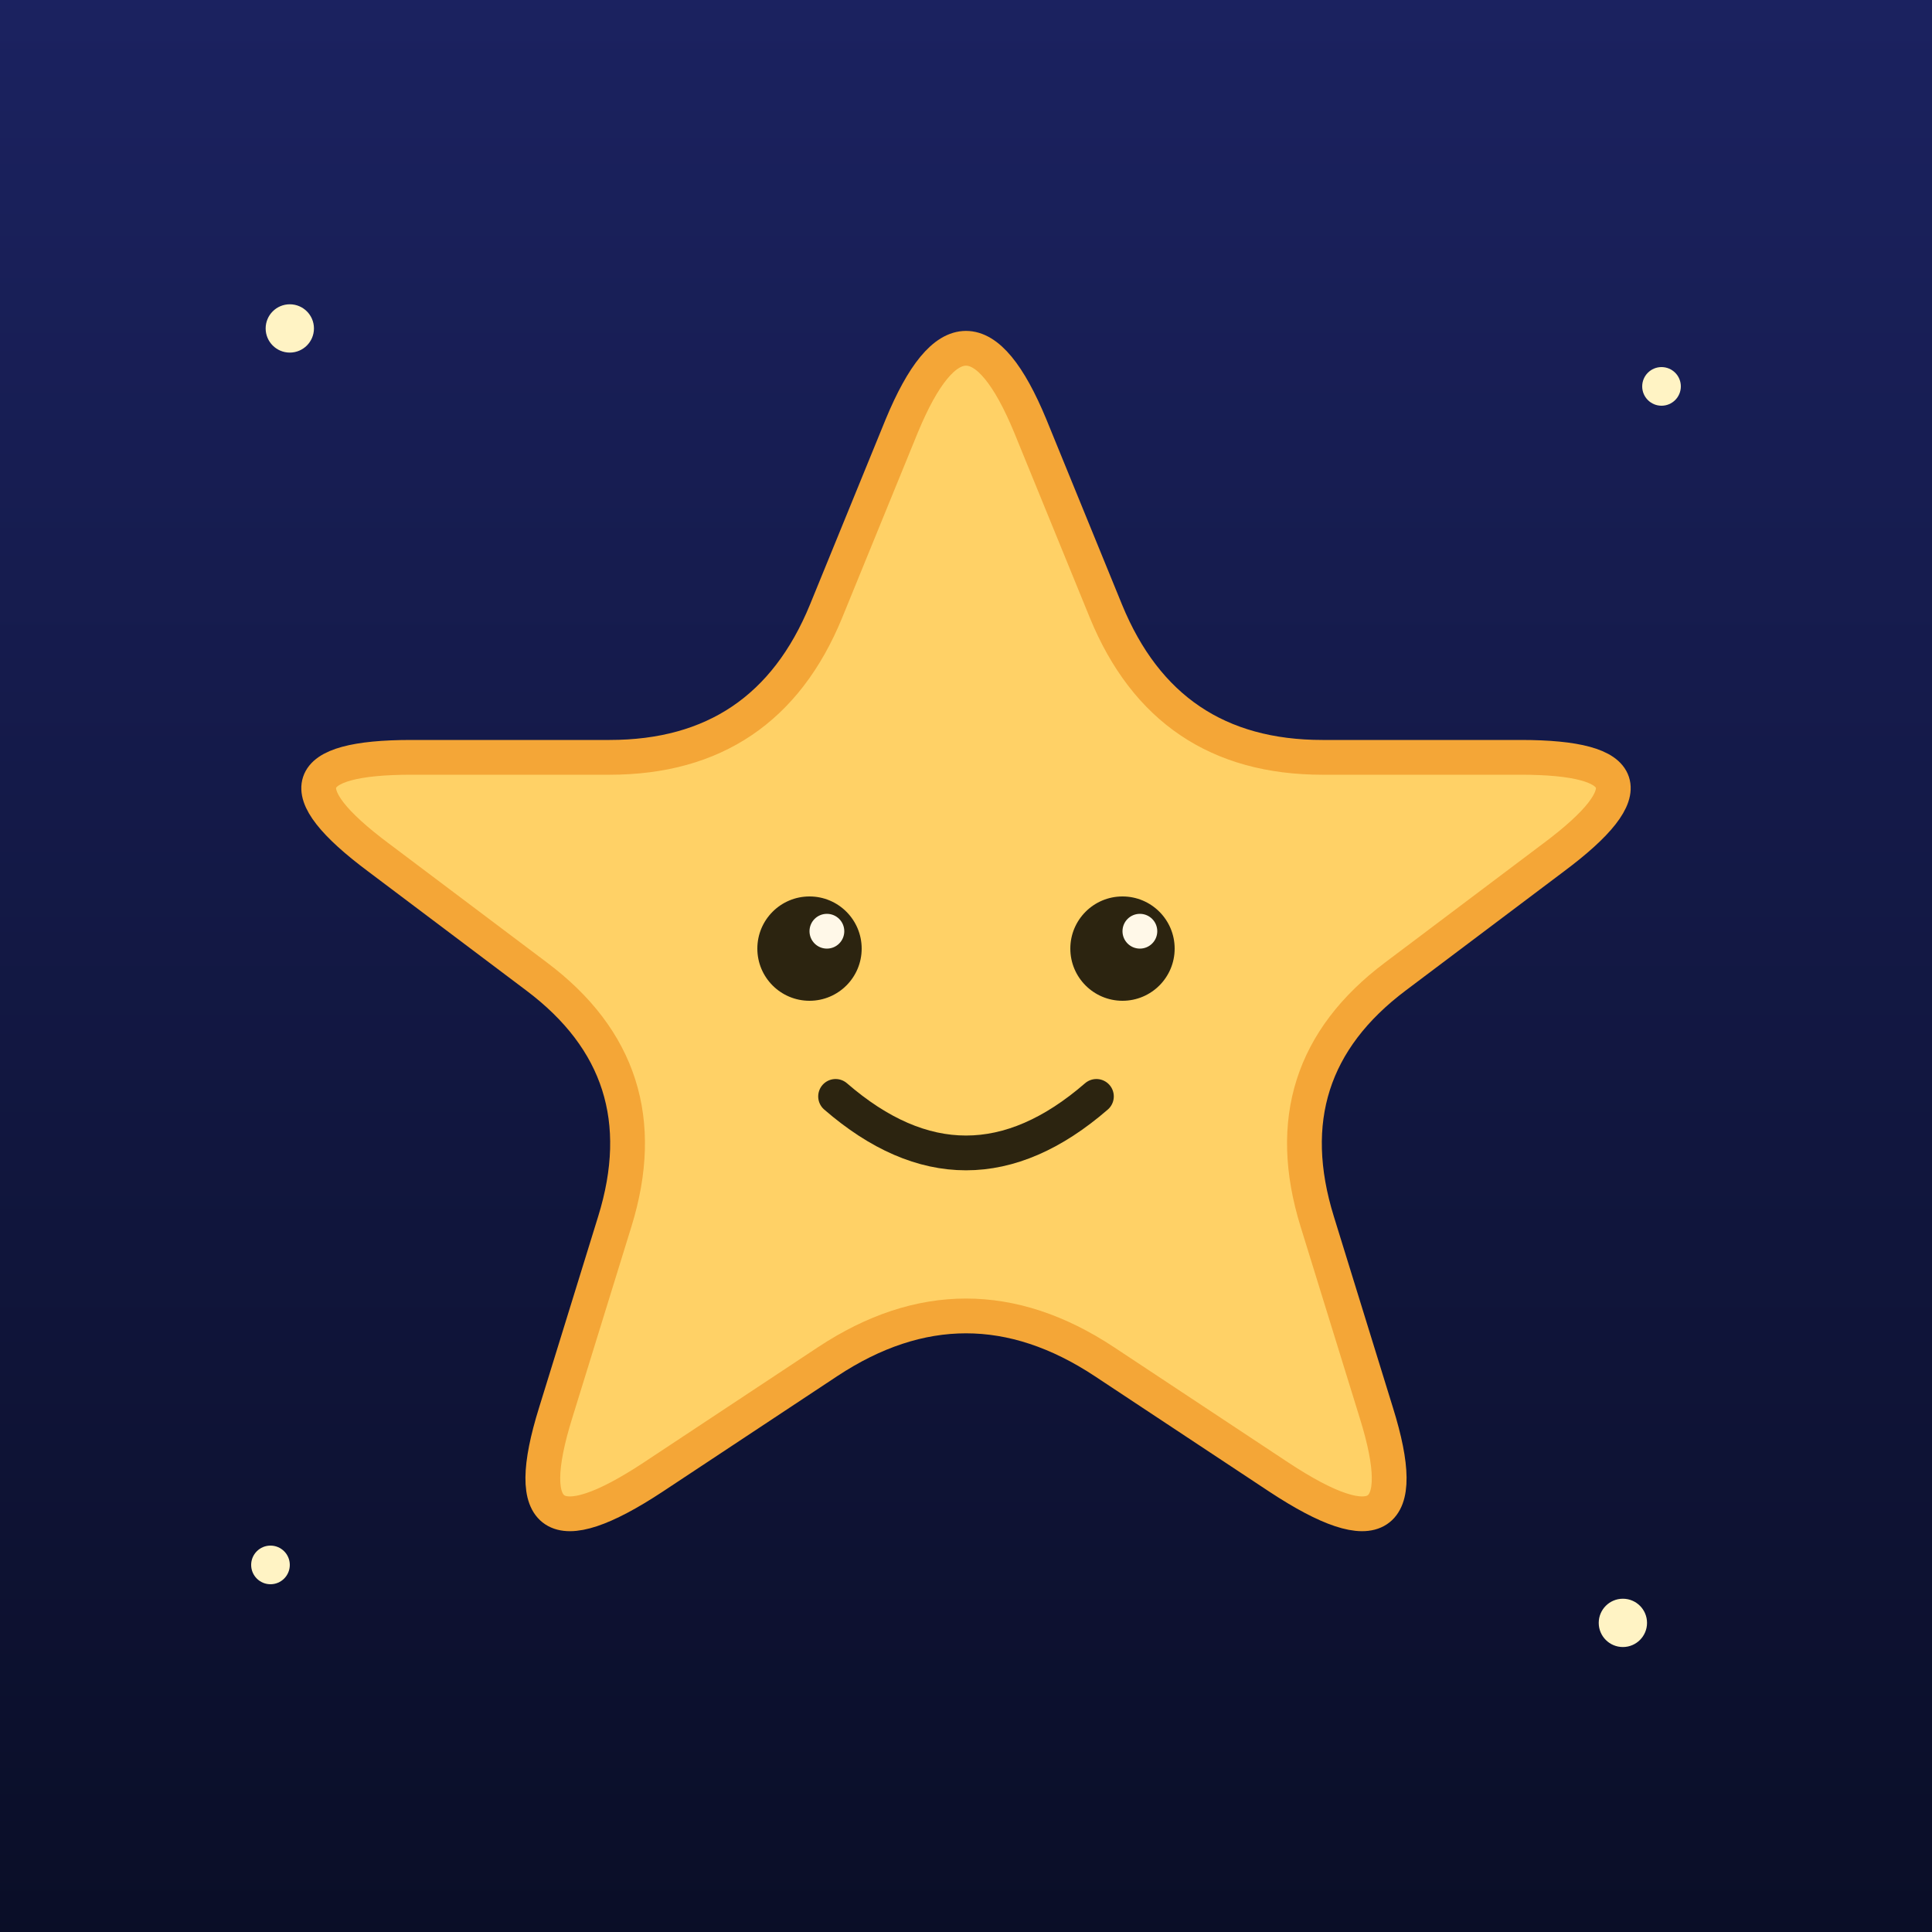
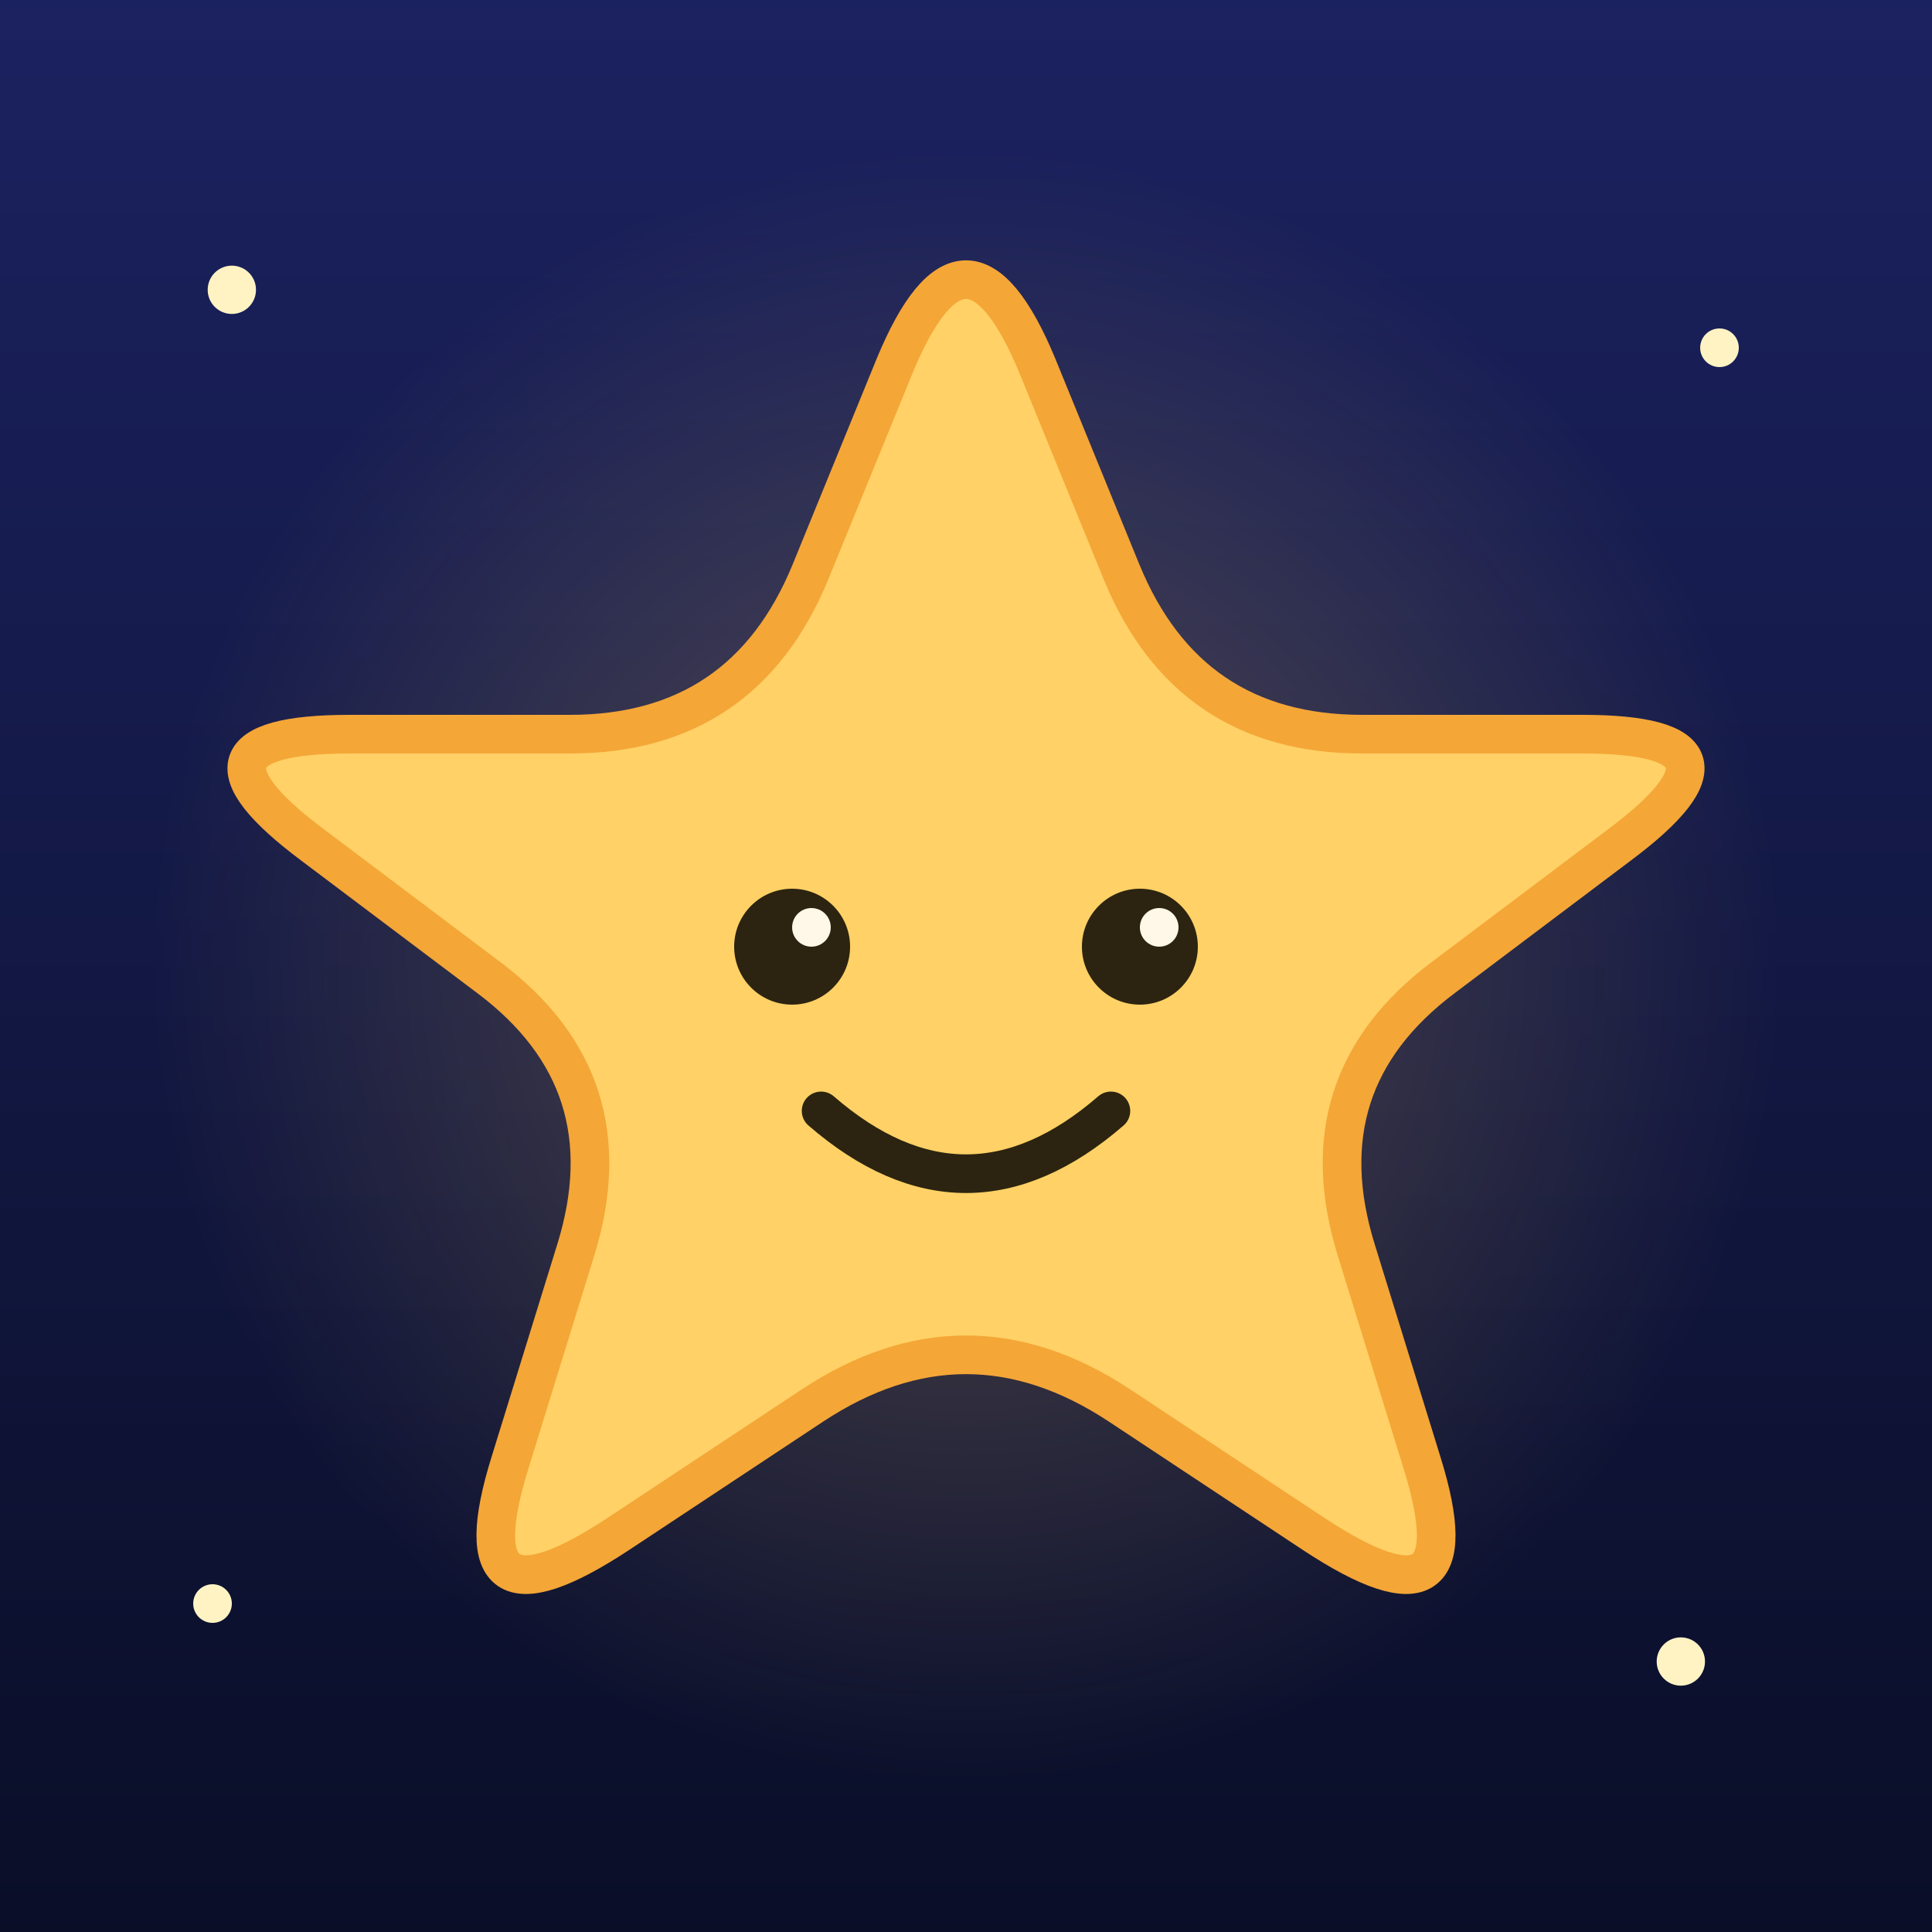
<svg xmlns="http://www.w3.org/2000/svg" viewBox="0 0 200 200">
  <defs>
    <linearGradient id="g" x1="0" y1="0" x2="0" y2="1">
      <stop offset="0" stop-color="#1b2260" />
      <stop offset="1" stop-color="#0a0e27" />
    </linearGradient>
+     <radialGradient id="h" cx="50%" cy="50%" r="50%">
+       <stop offset="0" stop-color="#ffd166" stop-opacity=".28" />
+       <stop offset="1" stop-color="#ffd166" stop-opacity="0" />
+     </radialGradient>
  </defs>
-   <rect width="200" height="200" rx="0" fill="url(#g)" />
+   <rect width="200" height="200" fill="url(#g)" />
+   <circle cx="100" cy="100" r="85" fill="url(#h)" />
  <g fill="#fff3c4">
-     <circle cx="30" cy="34" r="2.5" />
-     <circle cx="172" cy="40" r="2" />
-     <circle cx="168" cy="168" r="2.5" />
-     <circle cx="28" cy="162" r="2" />
+     <circle cx="24" cy="30" r="2.5" />
+     <circle cx="178" cy="36" r="2" />
+     <circle cx="174" cy="172" r="2.5" />
+     <circle cx="22" cy="166" r="2" />
  </g>
-   <g transform="translate(100 100) scale(0.9) translate(-100 -100)">
+   <g transform="translate(100 100) scale(1.0) translate(-100 -100)">
    <path d="M92.6,37.9 Q100.0,20.0 107.4,37.9 L116.1,59.2 Q123.0,76.0 141.0,76.0 L163.8,76.0 Q183.0,76.0 167.6,87.5 L149.4,101.2 Q135.0,112.0 140.4,129.4 L147.2,151.4 Q153.0,170.0 136.0,158.8 L115.9,145.5 Q100.0,135.0 84.1,145.5 L64.0,158.8 Q47.0,170.0 52.8,151.4 L59.6,129.4 Q65.0,112.0 50.6,101.2 L32.4,87.5 Q17.0,76.0 36.2,76.0 L59.0,76.0 Q77.0,76.0 83.9,59.2 Z" fill="#ffd166" stroke="#f4a637" stroke-width="4" stroke-linejoin="round" />
    <ellipse cx="82" cy="98" rx="6" ry="6" fill="#2c2410" />
    <ellipse cx="118" cy="98" rx="6" ry="6" fill="#2c2410" />
    <circle cx="84" cy="96" r="2" fill="#fff8e8" />
    <circle cx="120" cy="96" r="2" fill="#fff8e8" />
    <path d="M85 115 Q100 128 115 115" fill="none" stroke="#2c2410" stroke-width="4" stroke-linecap="round" />
  </g>
</svg>
